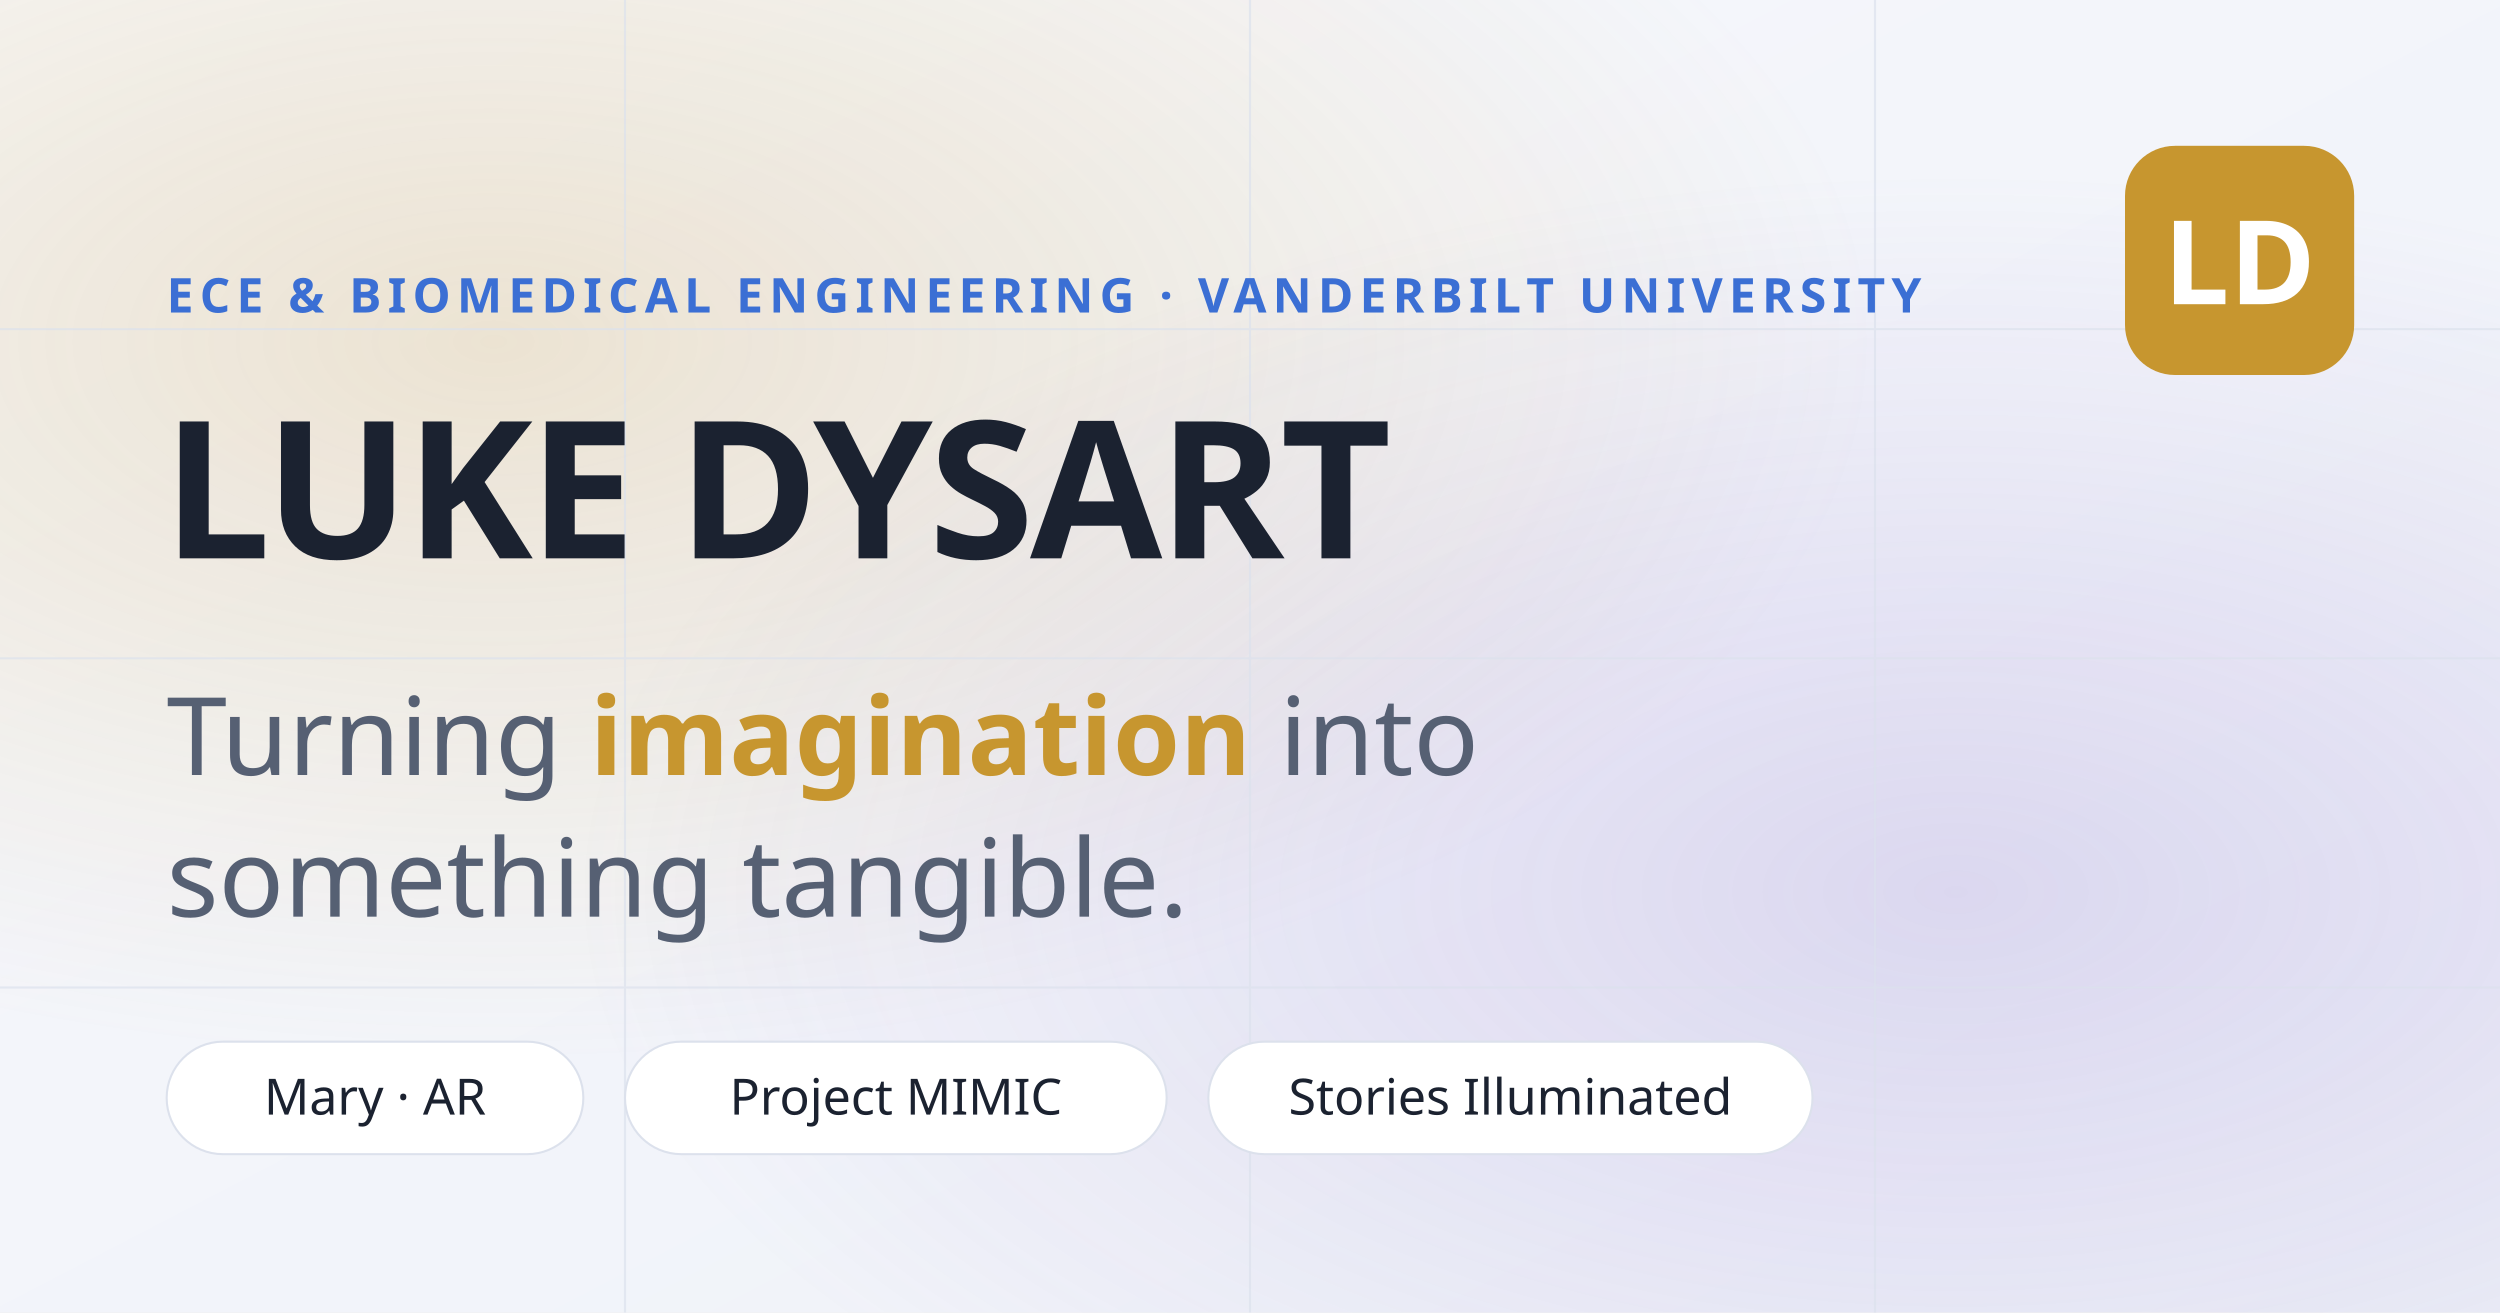
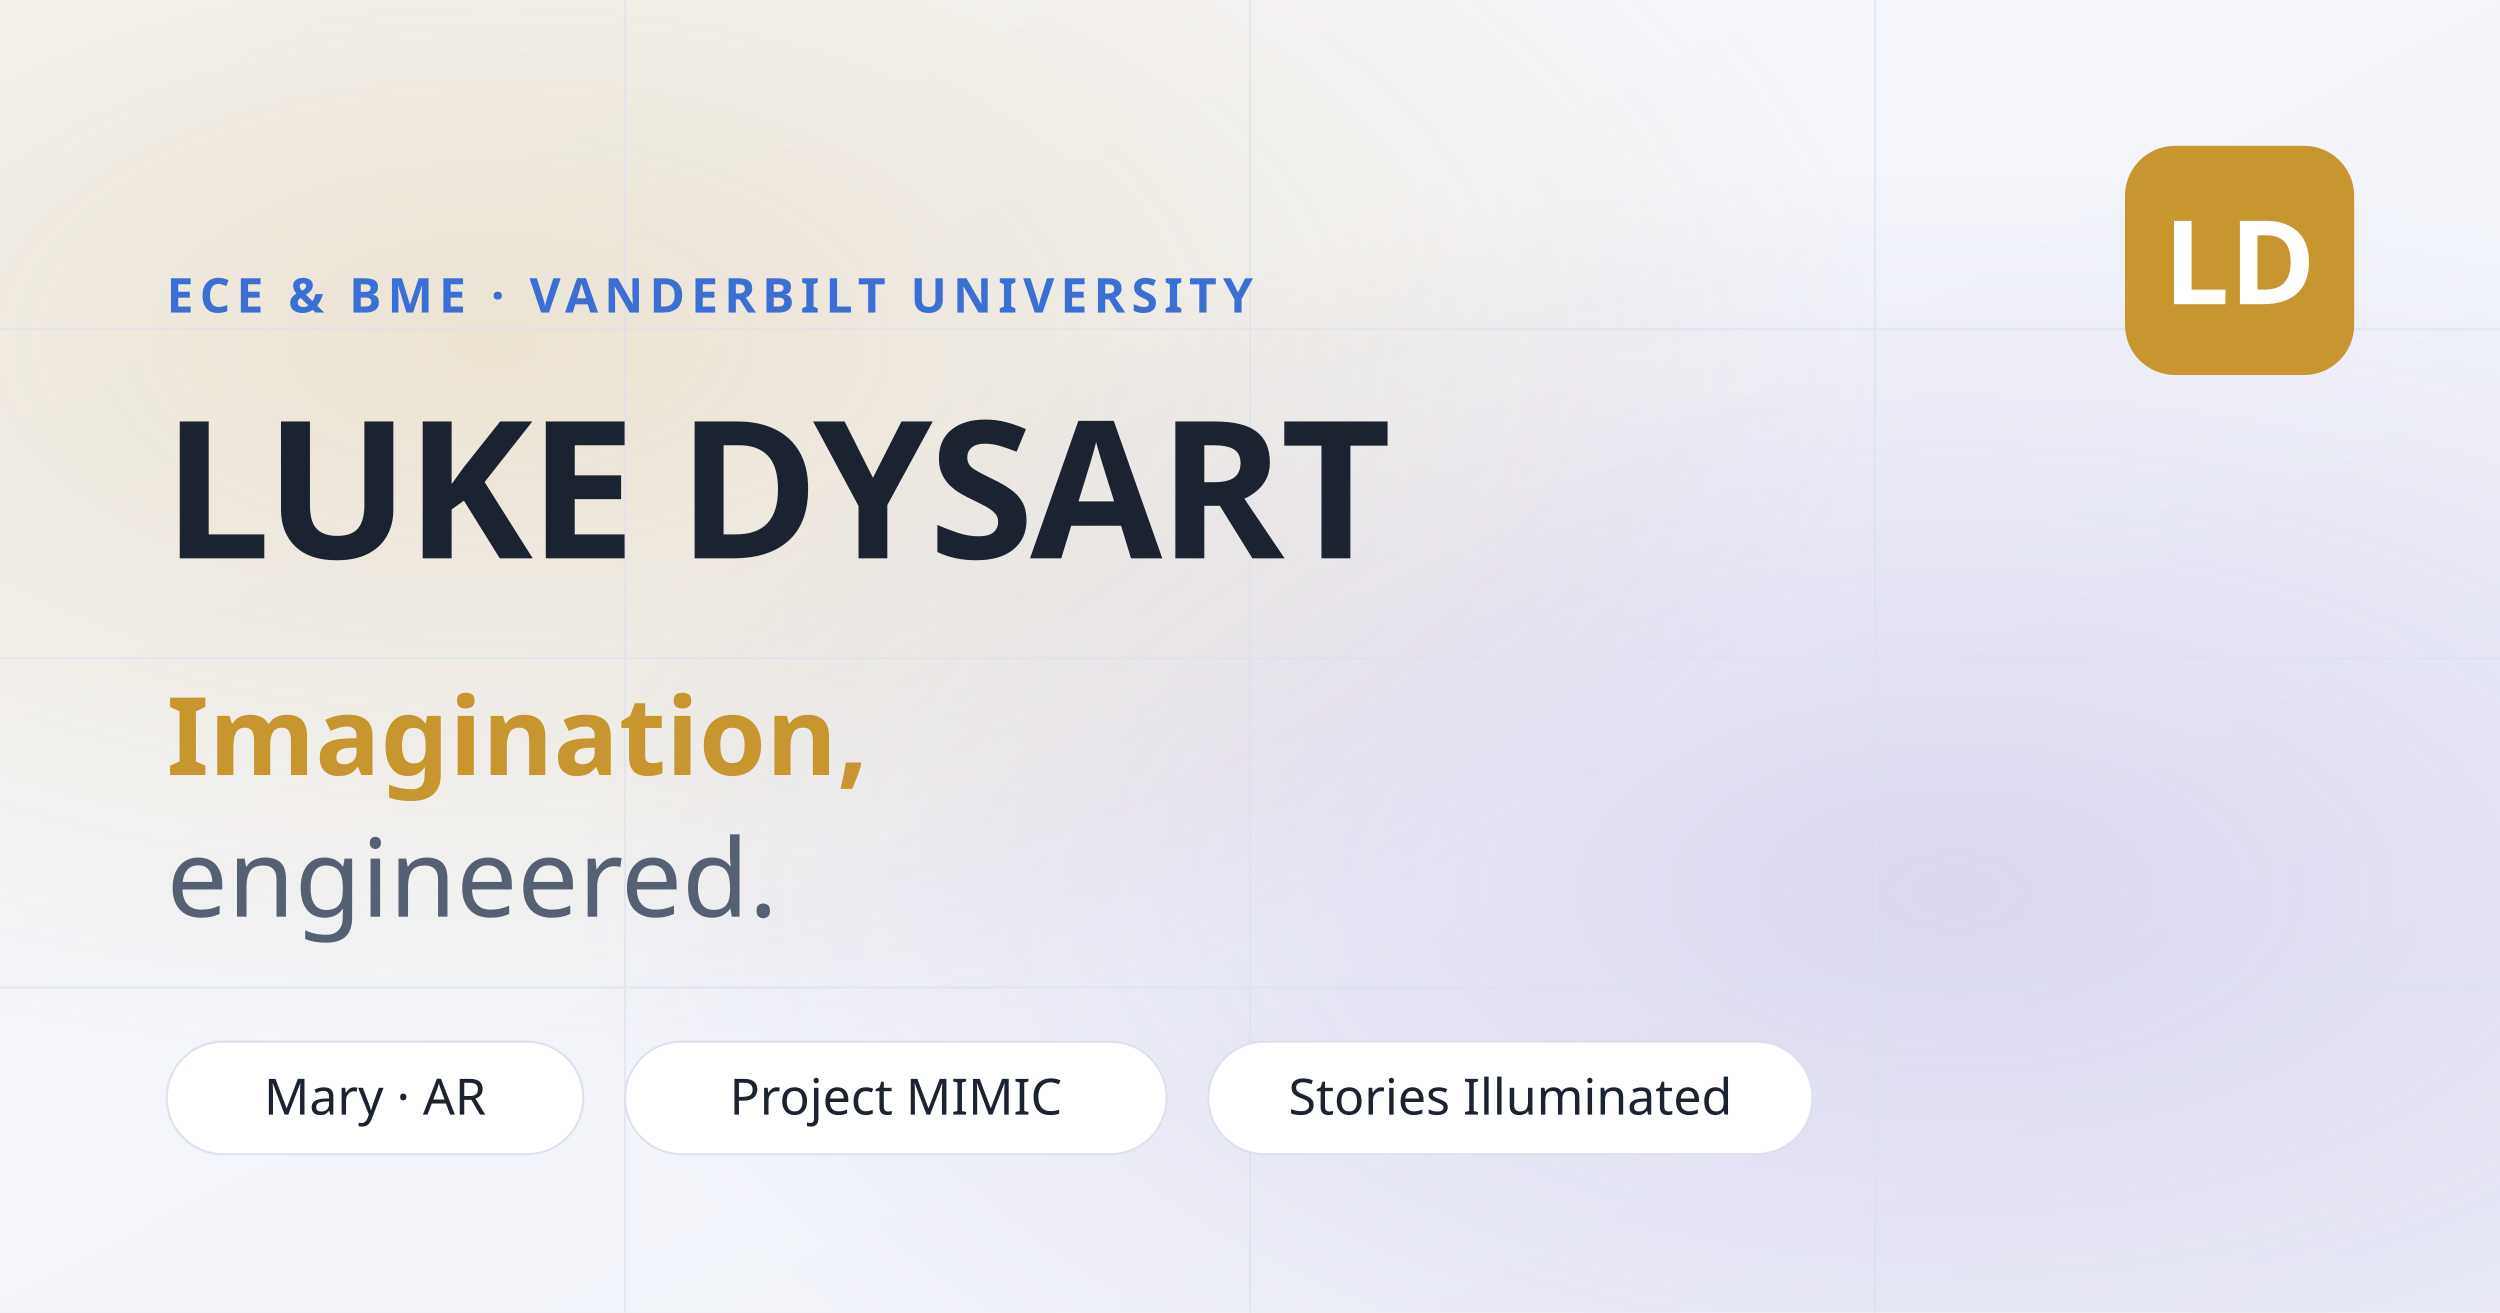
<svg xmlns="http://www.w3.org/2000/svg" width="1200" height="630" viewBox="0 0 1200 630">
  <defs>
    <linearGradient id="bg" x1="0" y1="0" x2="1" y2="1">
      <stop offset="0" stop-color="#f7f8fc" />
      <stop offset="1" stop-color="#eef1f8" />
    </linearGradient>
    <radialGradient id="glowGold" cx="20%" cy="26%" r="55%">
      <stop offset="0" stop-color="rgba(199,150,47,0.20)" />
      <stop offset="1" stop-color="rgba(199,150,47,0)" />
    </radialGradient>
    <radialGradient id="glowPurple" cx="78%" cy="68%" r="55%">
      <stop offset="0" stop-color="rgba(123,92,196,0.18)" />
      <stop offset="1" stop-color="rgba(123,92,196,0)" />
    </radialGradient>
  </defs>
  <rect width="1200" height="630" fill="url(#bg)" />
  <rect width="1200" height="630" fill="url(#glowGold)" />
  <rect width="1200" height="630" fill="url(#glowPurple)" />
  <g stroke="#dce1ec" stroke-width="1" opacity="0.7">
    <path d="M0 158 H1200 M0 316 H1200 M0 474 H1200 M300 0 V630 M600 0 V630 M900 0 V630" />
  </g>
  <text x="80" y="150" font-family="'Space Grotesk','Segoe UI',sans-serif" font-size="23" letter-spacing="3" font-weight="600" fill="#3b6fd4">
-     ECE &amp; BIOMEDICAL ENGINEERING · VANDERBILT UNIVERSITY
+     ECE &amp; BME · VANDERBILT UNIVERSITY
  </text>
  <text x="78" y="268" font-family="'Space Grotesk','Segoe UI',sans-serif" font-size="92" font-weight="700" letter-spacing="-2" fill="#1b2230">LUKE DYSART</text>
-   <text x="80" y="372" font-family="'Space Grotesk','Segoe UI',sans-serif" font-size="52" font-weight="500" fill="#566073">Turning <tspan fill="#c7962f" font-weight="700">imagination</tspan> into</text>
-   <text x="80" y="440" font-family="'Space Grotesk','Segoe UI',sans-serif" font-size="52" font-weight="500" fill="#566073">something tangible.</text>
+   <text x="80" y="372" font-family="'Space Grotesk','Segoe UI',sans-serif" font-size="52" font-weight="500">
+     <tspan fill="#c7962f" font-weight="700">Imagination,</tspan>
+   </text>
+   <text x="80" y="440" font-family="'Space Grotesk','Segoe UI',sans-serif" font-size="52" font-weight="500" fill="#566073">engineered.</text>
  <g font-family="'Space Grotesk','Segoe UI',sans-serif" font-size="24" font-weight="500">
    <rect x="80" y="500" width="200" height="54" rx="27" fill="#ffffff" stroke="#dce1ec" />
    <text x="180" y="535" text-anchor="middle" fill="#1b2230">Mary · AR</text>
    <rect x="300" y="500" width="260" height="54" rx="27" fill="#ffffff" stroke="#dce1ec" />
    <text x="430" y="535" text-anchor="middle" fill="#1b2230">Project MIMIC</text>
    <rect x="580" y="500" width="290" height="54" rx="27" fill="#ffffff" stroke="#dce1ec" />
    <text x="725" y="535" text-anchor="middle" fill="#1b2230">Stories Illuminated</text>
  </g>
  <rect x="1020" y="70" width="110" height="110" rx="24" fill="#c7962f" />
  <text x="1075" y="146" text-anchor="middle" font-family="'Space Grotesk','Segoe UI',sans-serif" font-size="56" font-weight="700" fill="#ffffff">LD</text>
</svg>
